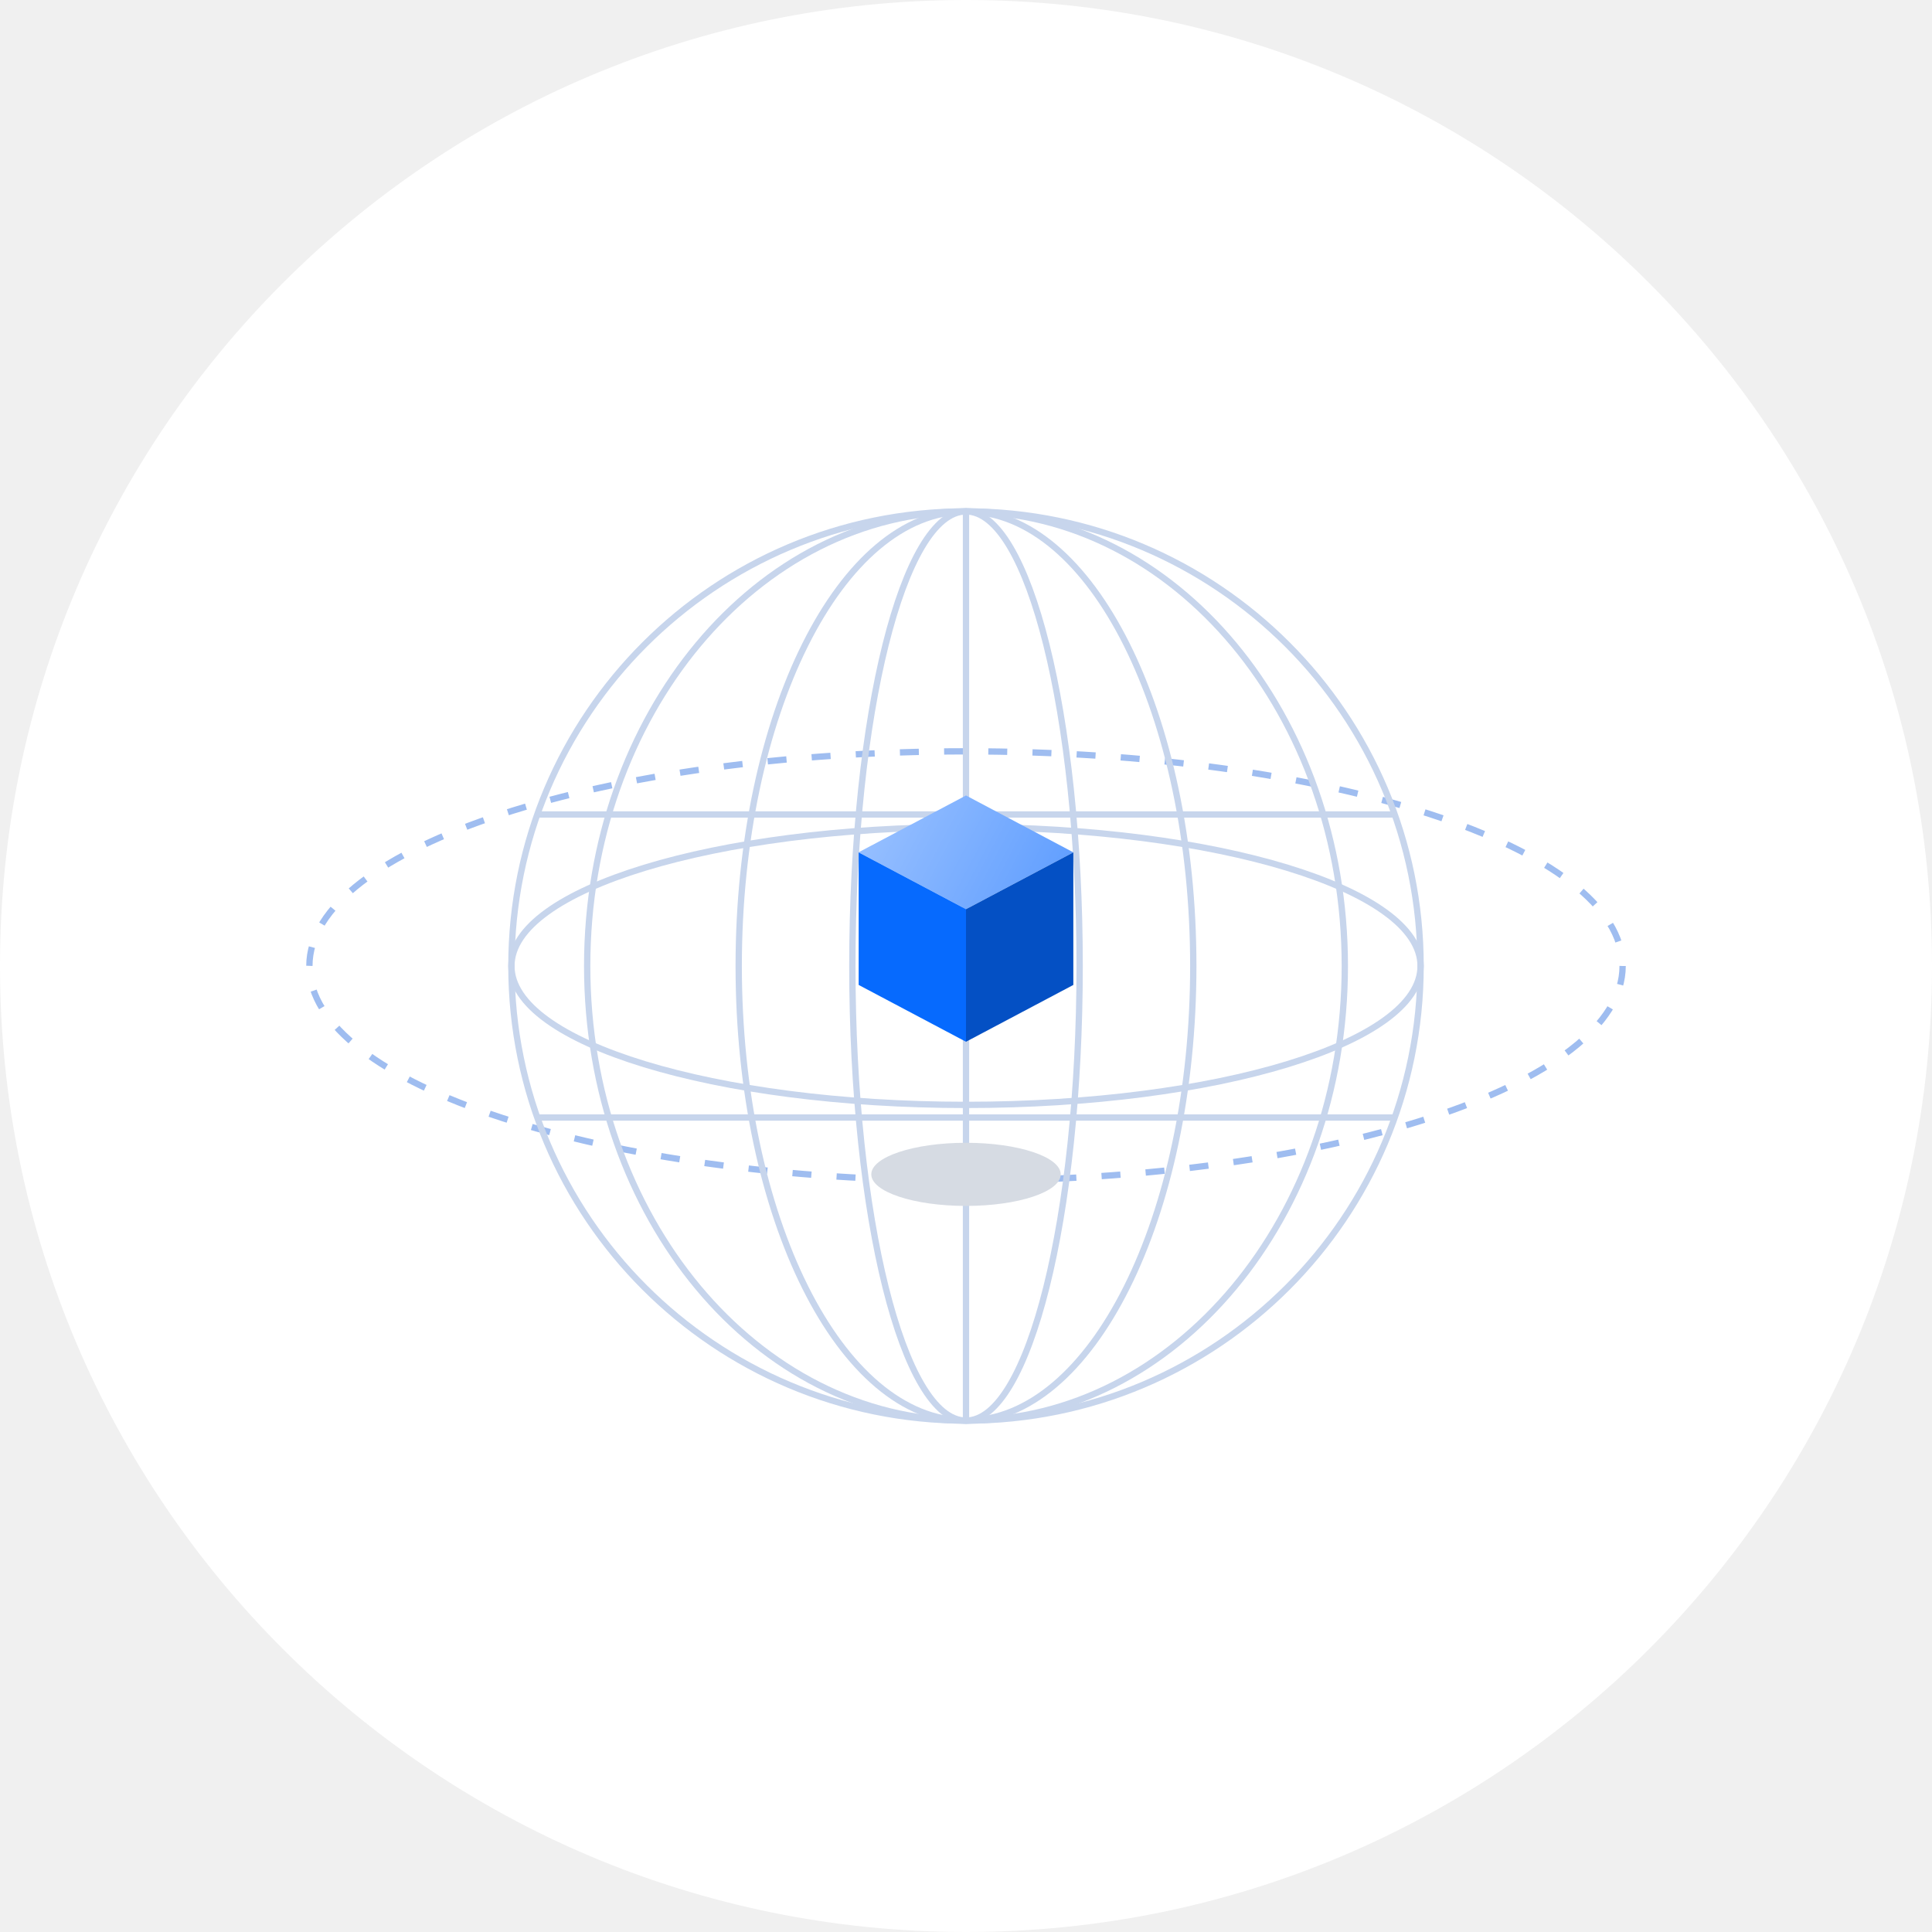
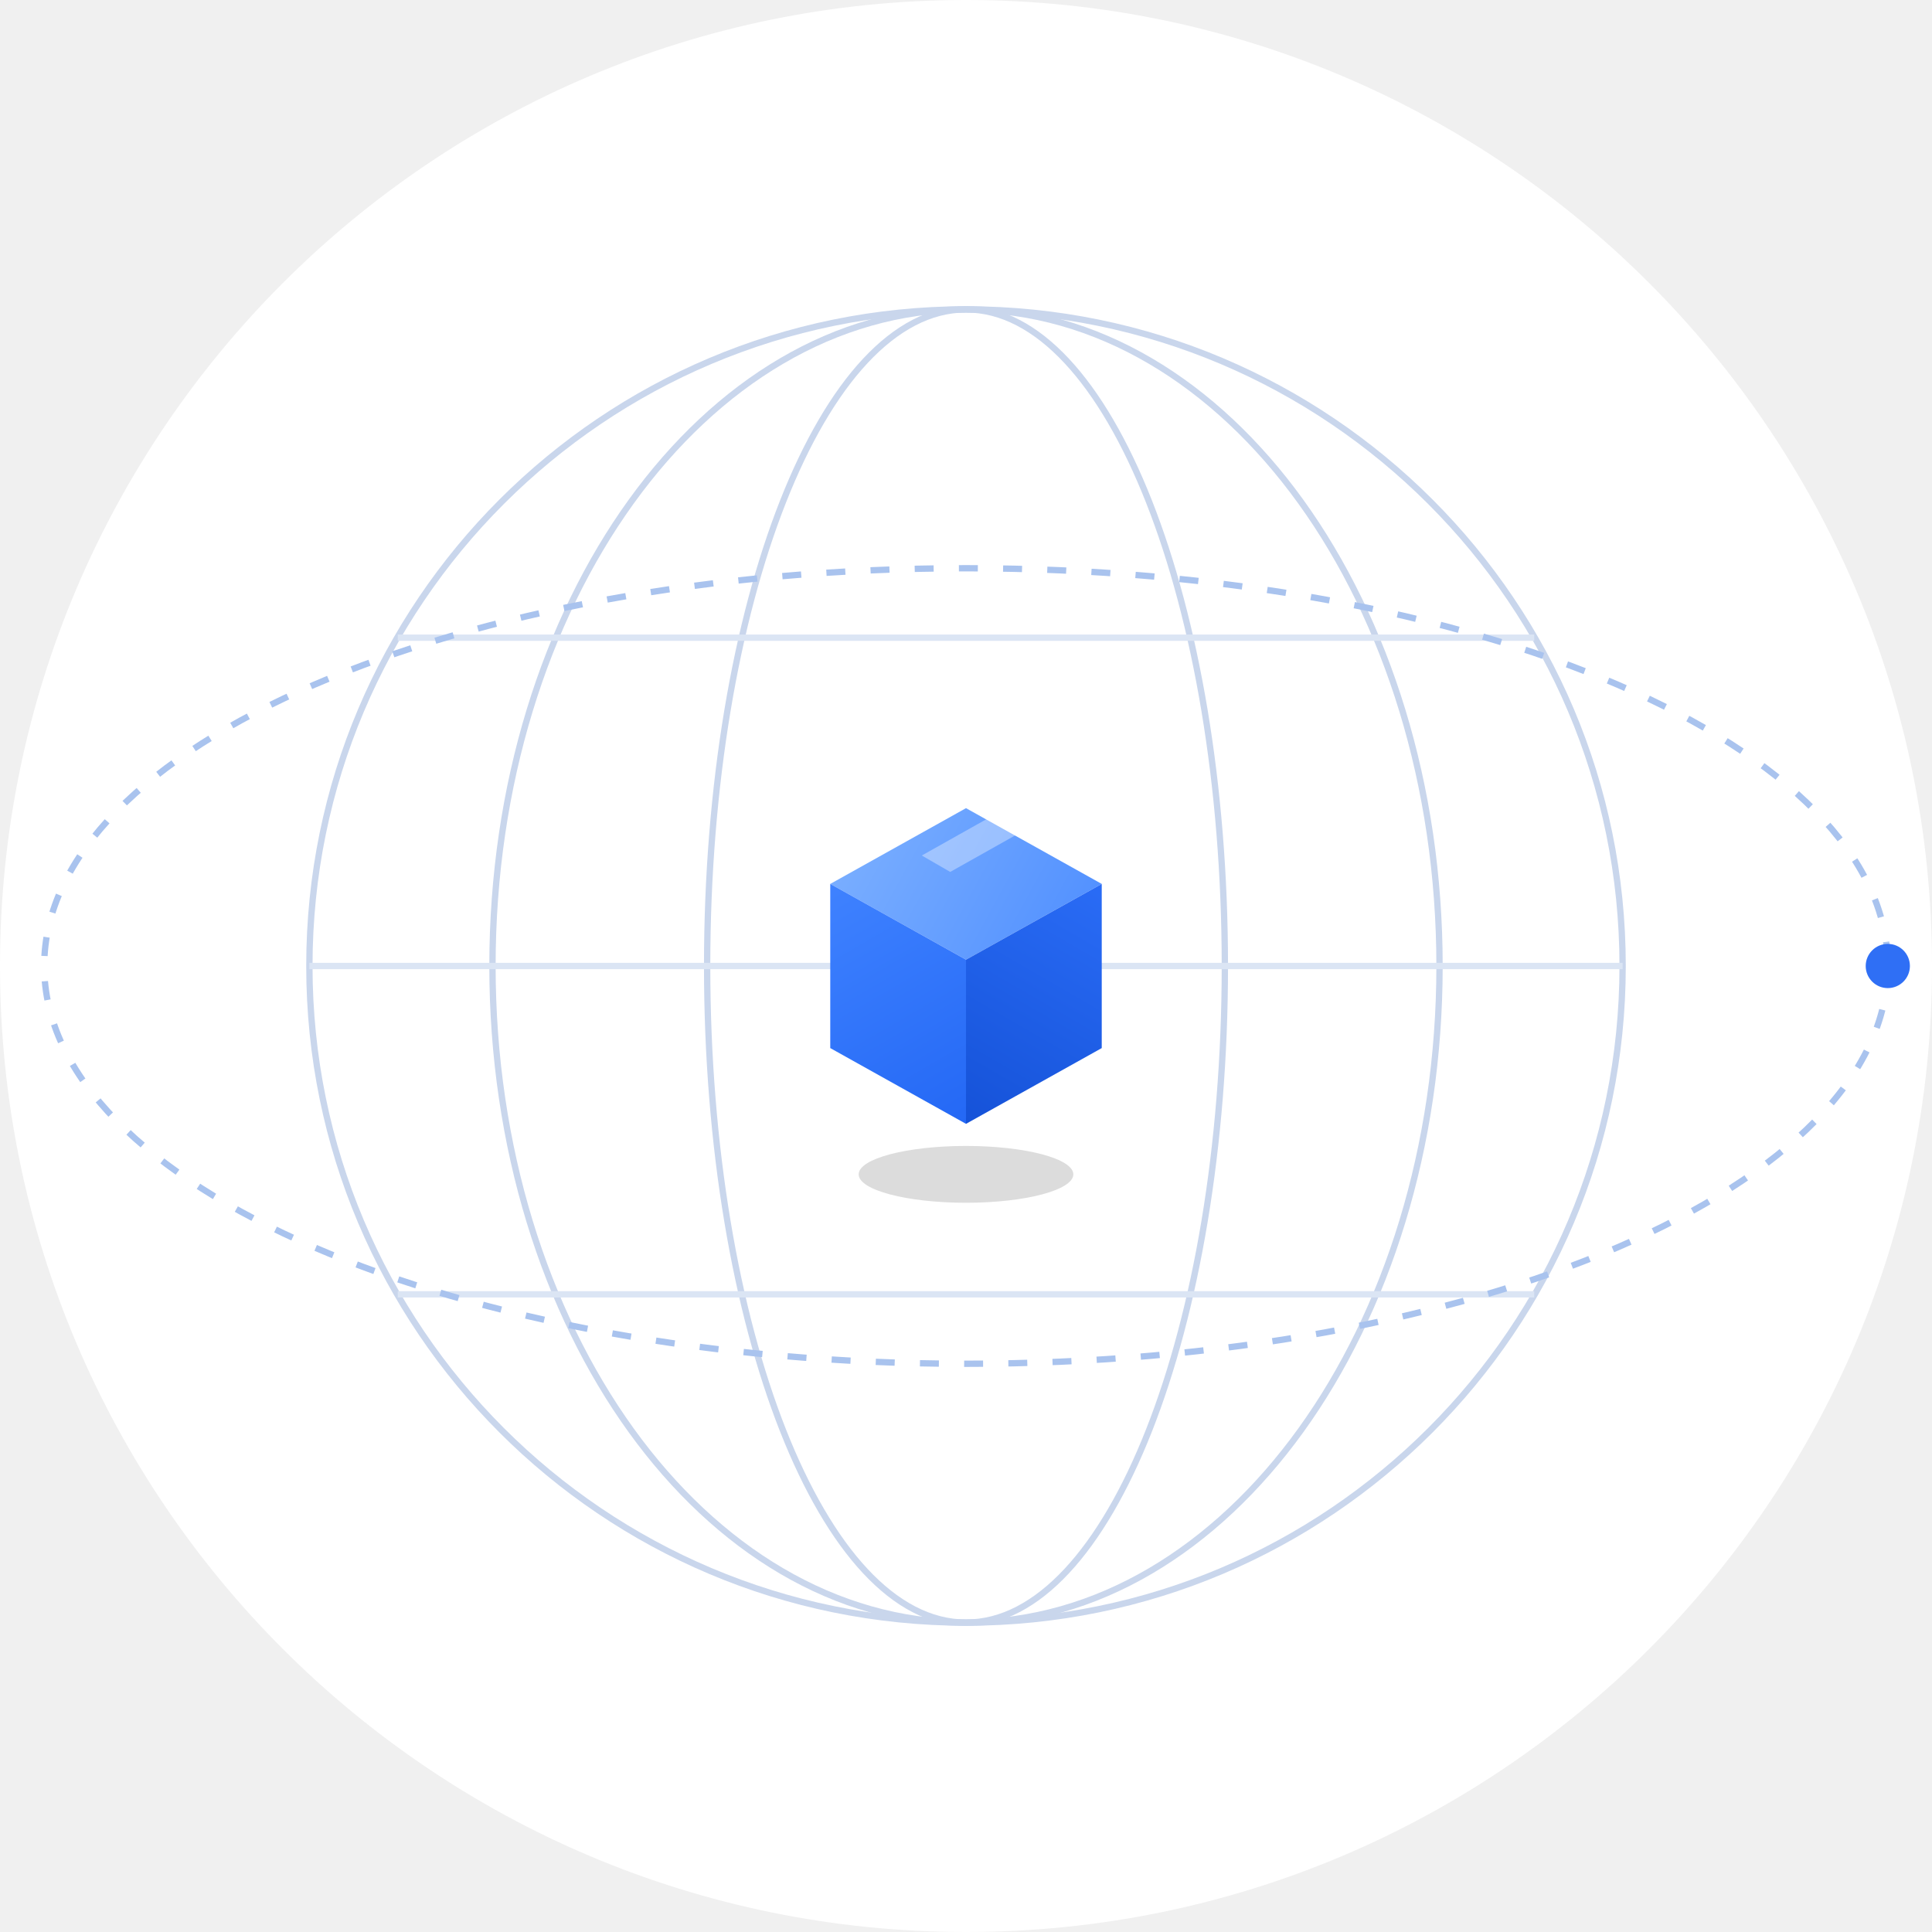
<svg xmlns="http://www.w3.org/2000/svg" viewBox="0 0 306 306" fill="none">
  <style>
-     .ln { stroke: #c7d5ec; stroke-width: 1; }
-     .dash { stroke: #9fbdf0; stroke-width: 1; stroke-dasharray: 3 4; }
+     .ln { stroke: #c9d6ec; stroke-width: 1; }
+     .lat { stroke: #dbe5f4; stroke-width: 1; }
+     .orbit { stroke: #a9c3ee; stroke-width: 1; stroke-dasharray: 3 4; }
+     .dot { transform: translate(299px, 153px); }
    @media (prefers-reduced-motion: no-preference) {
-       .m1 { animation: spin 9s linear infinite; }
-       .m2 { animation: spin 9s linear infinite -3s; }
-       .m3 { animation: spin 9s linear infinite -6s; }
-       .cube { animation: bob 4s ease-in-out infinite; transform-origin: 153px 150px; }
+       .m1 { animation: m1 10s linear infinite; }
+       .m2 { animation: m2 10s linear infinite; }
+       .cube { animation: bob 4s ease-in-out infinite; }
      .shadow { animation: shade 4s ease-in-out infinite; transform-origin: 153px 186px; }
+       .dot { transform: none; offset-path: path('M299 153 A146 63 0 1 1 7 153 A146 63 0 1 1 299 153'); offset-rotate: 0deg; animation: orbit 12s linear infinite; }
    }
-     @keyframes spin {
-       0% { rx: 0; opacity: 0.2; }
-       25% { rx: 72; opacity: 1; }
-       50% { rx: 0; opacity: 0.2; }
-       75% { rx: 72; opacity: 1; }
-       100% { rx: 0; opacity: 0.2; }
-     }
+     /* meridians sweep across the sphere (rx 75 → 0 → 104 …), starting at Figma's frame */
+     @keyframes m1 { 0% { rx: 75px; } 35% { rx: 0px; } 36% { rx: 104px; } 100% { rx: 75px; } }
+     @keyframes m2 { 0% { rx: 41px; } 20% { rx: 0px; } 21% { rx: 104px; } 100% { rx: 41px; } }
    @keyframes bob { 50% { transform: translateY(-5px); } }
-     @keyframes shade { 50% { transform: scale(0.85); opacity: 0.6; } }
+     @keyframes shade { 50% { transform: scale(0.82); opacity: 0.6; } }
+     @keyframes orbit { from { offset-distance: 0%; } to { offset-distance: 100%; } }
  </style>
-   <circle cx="153" cy="153" r="153" fill="#fff" />
-   <ellipse class="dash" cx="153" cy="153" rx="104" ry="34" />
-   <circle class="ln" cx="153" cy="153" r="72" />
-   <ellipse class="ln" cx="153" cy="153" rx="72" ry="22" />
-   <line class="ln" x1="85" y1="129" x2="221" y2="129" />
-   <line class="ln" x1="85" y1="177" x2="221" y2="177" />
-   <line class="ln" x1="153" y1="81" x2="153" y2="225" />
-   <ellipse class="ln m1" cx="153" cy="153" rx="36" ry="72" />
-   <ellipse class="ln m2" cx="153" cy="153" rx="60" ry="72" />
-   <ellipse class="ln m3" cx="153" cy="153" rx="18" ry="72" />
-   <ellipse class="shadow" cx="153" cy="186" rx="15" ry="5" fill="#d6dbe3" />
-   <g class="cube">
-     <path d="M153 126 L170 135 L153 144 L136 135 Z" fill="#5b9bff" />
-     <path d="M136 135 L153 144 L153 165 L136 156 Z" fill="#066afe" />
-     <path d="M170 135 L153 144 L153 165 L170 156 Z" fill="#0450c4" />
-     <path d="M153 126 L170 135 L153 144 L136 135 Z" fill="url(#shine)" opacity="0.5" />
-   </g>
  <defs>
-     <linearGradient id="shine" x1="136" y1="126" x2="170" y2="144" gradientUnits="userSpaceOnUse">
-       <stop stop-color="#fff" stop-opacity="0.8" />
-       <stop offset="1" stop-color="#fff" stop-opacity="0" />
+     <linearGradient id="top" x1="131" y1="128" x2="175" y2="152" gradientUnits="userSpaceOnUse">
+       <stop stop-color="#7fb2ff" />
+       <stop offset="1" stop-color="#4d8dff" />
+     </linearGradient>
+     <linearGradient id="left" x1="131" y1="140" x2="153" y2="178" gradientUnits="userSpaceOnUse">
+       <stop stop-color="#3f82ff" />
+       <stop offset="1" stop-color="#2468f5" />
+     </linearGradient>
+     <linearGradient id="right" x1="175" y1="140" x2="153" y2="178" gradientUnits="userSpaceOnUse">
+       <stop stop-color="#2a6cf6" />
+       <stop offset="1" stop-color="#1552d8" />
    </linearGradient>
  </defs>
+   <circle cx="153" cy="153" r="153" fill="#fff" />
+   <circle class="ln" cx="153" cy="153" r="104" />
+   <ellipse class="ln m1" cx="153" cy="153" rx="75" ry="104" />
+   <ellipse class="ln m2" cx="153" cy="153" rx="41" ry="104" />
+   <line class="lat" x1="63" y1="101" x2="243" y2="101" />
+   <line class="lat" x1="63" y1="205" x2="243" y2="205" />
+   <line class="lat" x1="49" y1="153" x2="257" y2="153" />
+   <ellipse class="orbit" cx="153" cy="153" rx="146" ry="63" />
+   <circle class="dot" cx="0" cy="0" r="3.5" fill="#2f6ff5" />
+   <ellipse class="shadow" cx="153" cy="186" rx="17" ry="4.5" fill="#dcdcdc" />
+   <g class="cube">
+     <path d="M153 128 L174.5 140 L153 152 L131.5 140 Z" fill="url(#top)" />
+     <path d="M131.5 140 L153 152 L153 178 L131.5 166 Z" fill="url(#left)" />
+     <path d="M174.5 140 L153 152 L153 178 L174.5 166 Z" fill="url(#right)" />
+     <path d="M146 135.5 L156.5 129.6 L161 132.2 L150.5 138.1 Z" fill="#fff" opacity="0.35" />
+   </g>
</svg>
